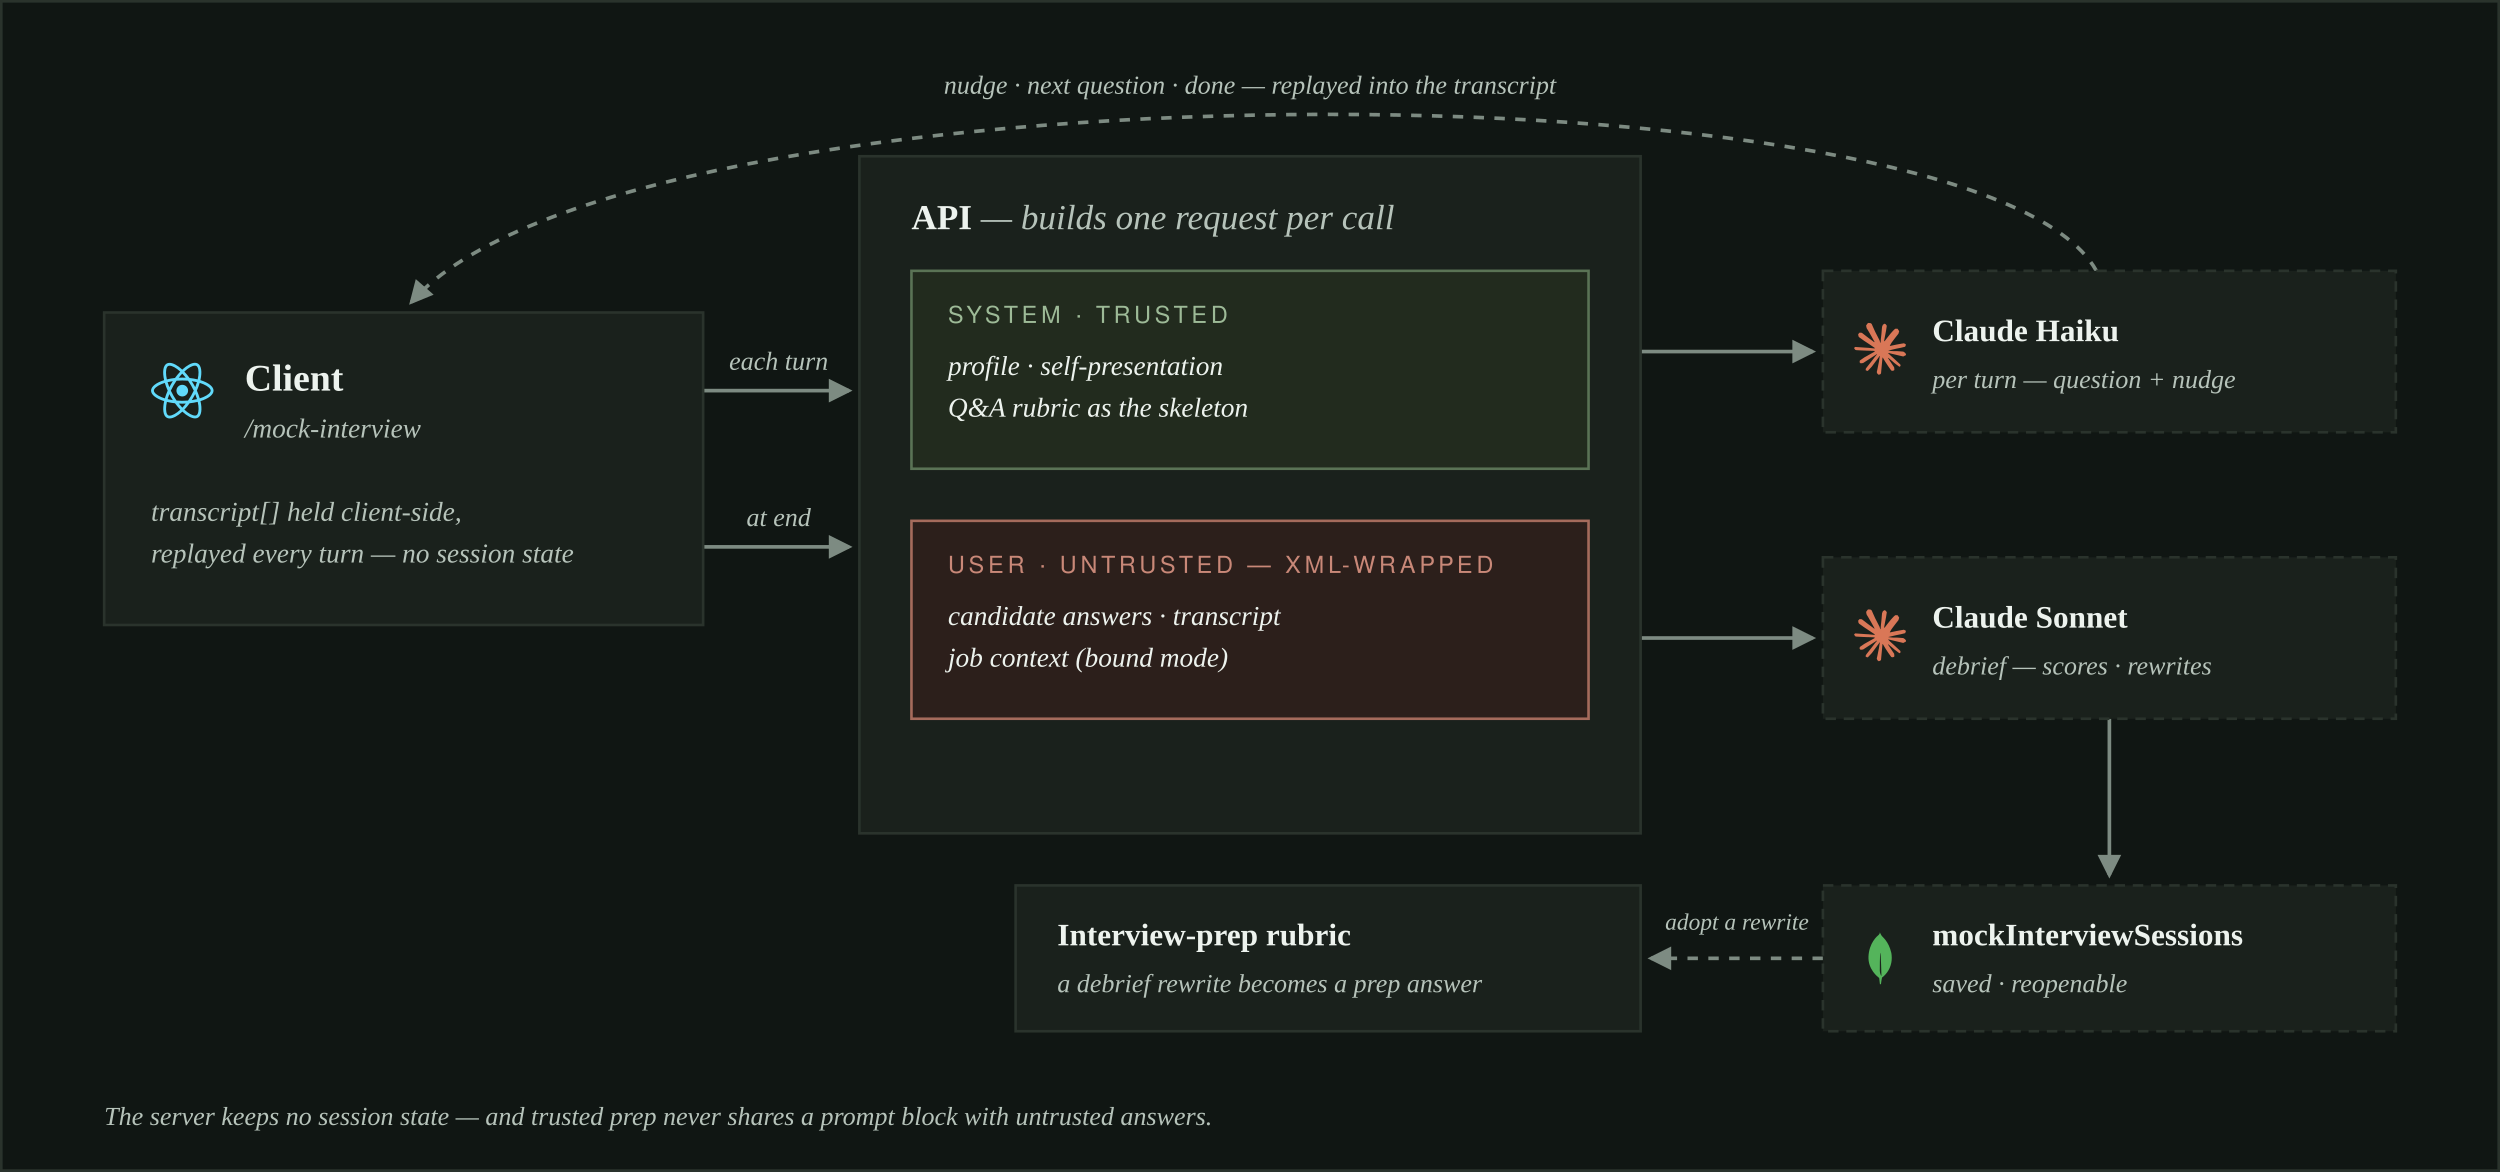
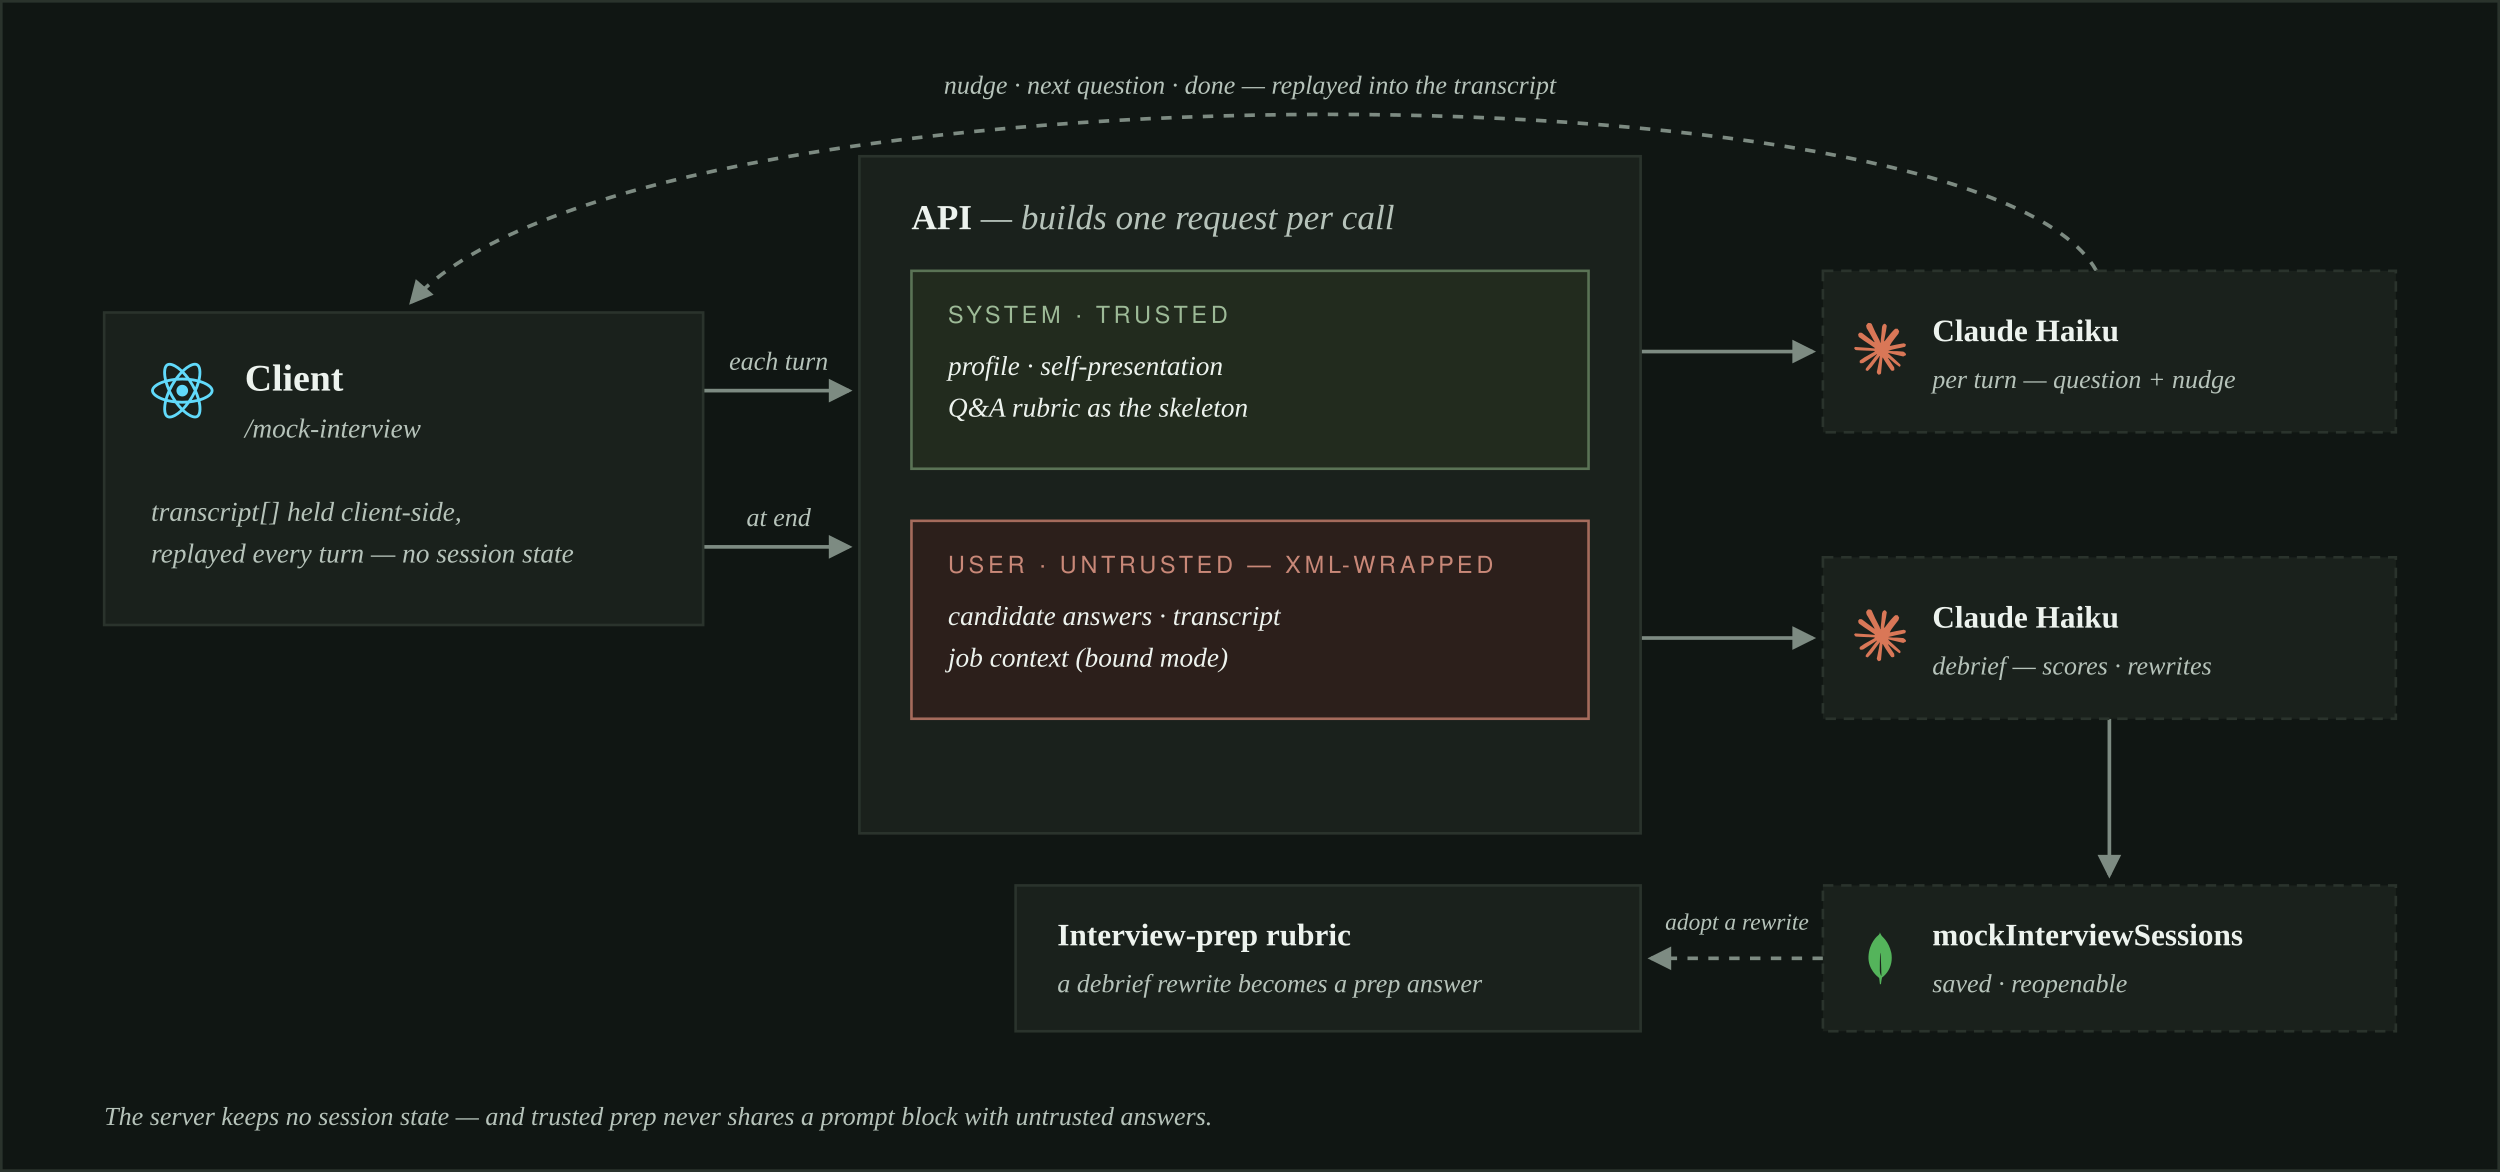
<svg xmlns="http://www.w3.org/2000/svg" viewBox="0 0 960 450" font-family="Georgia, 'Times New Roman', serif">
  <defs>
    <marker id="arr" viewBox="0 0 10 10" refX="8.5" refY="5" markerWidth="6.5" markerHeight="6.5" orient="auto-start-reverse">
      <path d="M0 0 L10 5 L0 10 z" fill="#7d8b82" />
    </marker>
    <path id="icoReact" d="M14.23 12.004a2.236 2.236 0 0 1-2.235 2.236 2.236 2.236 0 0 1-2.236-2.236 2.236 2.236 0 0 1 2.235-2.236 2.236 2.236 0 0 1 2.236 2.236zm2.648-10.69c-1.346 0-3.107.96-4.888 2.622-1.78-1.653-3.542-2.602-4.887-2.602-.41 0-.783.093-1.106.278-1.375.793-1.683 3.264-.973 6.365C1.98 8.917 0 10.42 0 12.004c0 1.59 1.99 3.097 5.043 4.03-.704 3.113-.39 5.588.988 6.38.32.187.69.275 1.102.275 1.345 0 3.107-.96 4.888-2.624 1.78 1.654 3.542 2.603 4.887 2.603.41 0 .783-.09 1.106-.275 1.374-.792 1.683-3.263.973-6.365C22.02 15.096 24 13.59 24 12.004c0-1.59-1.99-3.097-5.043-4.032.704-3.11.39-5.587-.988-6.38-.318-.184-.688-.277-1.092-.278zm-.005 1.09v.006c.225 0 .406.044.558.127.666.382.955 1.835.73 3.704-.054.46-.142.945-.25 1.44-.96-.236-2.006-.417-3.107-.534-.66-.905-1.345-1.727-2.035-2.447 1.592-1.48 3.087-2.292 4.105-2.295zm-9.77.02c1.012 0 2.514.808 4.11 2.28-.686.72-1.37 1.537-2.02 2.442-1.107.117-2.154.298-3.113.538-.112-.49-.195-.964-.254-1.42-.23-1.868.054-3.32.714-3.707.19-.09.4-.127.563-.132zm4.882 3.05c.455.468.91.992 1.36 1.564-.44-.02-.89-.034-1.345-.034-.46 0-.915.01-1.36.034.44-.572.895-1.096 1.345-1.565zM12 8.1c.74 0 1.477.034 2.202.093.406.582.802 1.203 1.183 1.86.372.64.71 1.29 1.018 1.946-.308.655-.646 1.31-1.013 1.95-.38.66-.773 1.288-1.18 1.87-.728.063-1.466.098-2.21.098-.74 0-1.477-.035-2.202-.093-.406-.582-.802-1.204-1.183-1.86-.372-.64-.71-1.29-1.018-1.946.303-.657.646-1.313 1.013-1.954.38-.66.773-1.286 1.18-1.868.728-.064 1.466-.098 2.21-.098zm-3.635.254c-.24.377-.48.763-.704 1.16-.225.39-.435.782-.635 1.174-.265-.656-.49-1.31-.676-1.947.64-.15 1.315-.283 2.015-.386zm7.26 0c.695.103 1.365.23 2.006.387-.18.632-.405 1.282-.66 1.933-.2-.39-.41-.783-.64-1.174-.225-.392-.465-.774-.705-1.146zm3.063.675c.484.15.944.317 1.375.498 1.732.74 2.852 1.708 2.852 2.476-.005.768-1.125 1.74-2.857 2.475-.42.18-.88.342-1.355.493-.28-.958-.646-1.956-1.1-2.98.45-1.017.81-2.01 1.085-2.964zm-13.395.004c.278.96.645 1.957 1.1 2.98-.45 1.017-.812 2.01-1.086 2.964-.484-.15-.944-.318-1.37-.5-1.732-.737-2.852-1.706-2.852-2.474 0-.768 1.12-1.742 2.852-2.476.42-.18.88-.342 1.356-.494zm11.678 4.28c.265.657.49 1.312.676 1.948-.64.157-1.316.29-2.016.39.24-.375.48-.762.705-1.158.225-.39.435-.788.636-1.18zm-9.945.02c.2.392.41.783.64 1.175.23.39.465.772.705 1.143-.695-.102-1.365-.23-2.006-.386.18-.63.406-1.282.66-1.933zM17.92 16.32c.112.493.2.968.254 1.423.23 1.868-.054 3.32-.714 3.708-.147.09-.338.128-.563.128-1.012 0-2.514-.807-4.11-2.28.686-.72 1.37-1.536 2.02-2.44 1.107-.118 2.154-.3 3.113-.54zm-11.83.01c.96.234 2.006.415 3.107.532.66.905 1.345 1.727 2.035 2.446-1.595 1.483-3.092 2.295-4.11 2.295-.22-.005-.406-.05-.553-.132-.666-.38-.955-1.834-.73-3.703.054-.46.142-.944.25-1.438zm4.56.64c.44.02.89.034 1.345.034.46 0 .915-.01 1.36-.034-.44.572-.895 1.095-1.345 1.565-.455-.47-.91-.993-1.36-1.565z" />
    <path id="icoClaude" d="m4.714 15.956 4.717-2.647.079-.231-.079-.128h-.231l-.789-.049-2.696-.073-2.337-.097-2.265-.121-.571-.121-.534-.704.055-.352.48-.322.686.061 1.518.103 2.277.158 1.651.097 2.447.255h.389l.055-.158-.134-.097-.103-.097L6.973 9.836l-2.55-1.688-1.336-.971-.723-.492-.364-.461-.158-1.008.656-.723.88.061.225.061.892.686 1.906 1.475 2.489 1.834.364.303.146-.103.018-.073-.164-.273-1.354-2.447-1.445-2.489-.643-1.032-.17-.619c-.061-.255-.103-.467-.103-.729L6.287.134 6.7 0l.996.134.419.364.619 1.415 1.002 2.228 1.554 3.03.455.898.243.832.091.255h.158v-.146l.128-1.706.237-2.095.231-2.696.079-.759.376-.911.747-.492.583.279.48.686-.067.443-.285 1.852-.559 2.902-.364 1.943h.212l.243-.243.984-1.305 1.651-2.064.729-.82.85-.905.546-.431h1.032l.759 1.129-.34 1.166-1.062 1.348-.88 1.141-1.263 1.7-.789 1.36.073.109.188-.018 2.853-.607 1.542-.279 1.84-.316.832.389.091.395-.328.807-1.967.486-2.307.461-3.436.814-.043.03.049.061 1.548.146.662.036h1.621l3.018.225.789.522.474.638-.079.486-1.214.619-1.639-.389-3.825-.911-1.311-.328h-.182v.109l1.093 1.069 2.003 1.809 2.507 2.331.128.577-.322.455-.34-.049-2.204-1.657-.85-.747-1.925-1.621h-.128v.17l.443.65 2.344 3.521.121 1.081-.17.352-.607.212-.668-.121-1.372-1.925L14.38 17.959l-1.141-1.943-.14.079-.674 7.255-.316.37-.729.279-.607-.461-.322-.747.322-1.475.389-1.925.316-1.53.285-1.9.17-.631-.012-.043-.14.018-1.433 1.967-2.18 2.945-1.724 1.846-.413.164-.716-.37.067-.662.401-.589 2.386-3.036 1.439-1.882.929-1.087-.006-.158h-.055l-6.338 4.116-1.129.146-.486-.455.061-.747.231-.243 1.906-1.311Z" />
    <path id="icoMongo" d="M17.193 9.555c-1.264-5.58-4.252-7.414-4.573-8.115-.28-.394-.53-.954-.735-1.44-.036.495-.055.685-.523 1.184-.723.566-4.438 3.682-4.74 10.02-.282 5.912 4.27 9.435 4.888 9.884l.07.05A73.49 73.49 0 0111.91 24h.481c.114-1.032.284-2.056.51-3.07.417-.296.604-.463.85-.693a11.342 11.342 0 003.639-8.464c.01-.814-.103-1.662-.197-2.218zm-5.336 8.195s0-8.291.275-8.29c.213 0 .49 10.695.49 10.695-.381-.045-.765-1.76-.765-2.405z" />
  </defs>
  <rect x="0" y="0" width="960" height="450" fill="#101613" />
  <rect x="0.5" y="0.5" width="959" height="449" fill="none" stroke="#2a332c" />
  <g stroke="#7d8b82" fill="none" stroke-width="1.4" marker-end="url(#arr)">
    <path d="M270,150 H326" />
    <path d="M270,210 H326" />
    <path d="M630,135 H696" />
    <path d="M630,245 H696" />
    <path d="M805,104 C 760,22 240,22 158,116" stroke-dasharray="4 4" />
    <path d="M810,276 V336" />
    <path d="M700,368 H634" stroke-dasharray="4 4" />
  </g>
  <g font-style="italic" font-size="10" fill="#b6c3ba" text-anchor="middle">
    <text x="299" y="142">each turn</text>
    <text x="299" y="202">at end</text>
    <text x="480" y="36">nudge · next question · done — replayed into the transcript</text>
    <text x="667" y="357" font-size="9">adopt a rewrite</text>
  </g>
  <rect x="40" y="120" width="230" height="120" fill="#1a211c" stroke="#2a332c" />
  <use href="#icoReact" transform="translate(58,138)" fill="#61DAFB" />
  <text x="94" y="150" font-size="14.5" font-weight="700" fill="#edf3ee">Client</text>
  <text x="94" y="168" font-size="10.5" font-style="italic" fill="#b6c3ba">/mock-interview</text>
  <text x="58" y="200" font-size="10.5" font-style="italic" fill="#b6c3ba">transcript[] held client-side,</text>
  <text x="58" y="216" font-size="10.5" font-style="italic" fill="#b6c3ba">replayed every turn — no session state</text>
  <rect x="330" y="60" width="300" height="260" fill="#1a211c" stroke="#2a332c" />
  <text x="350" y="88" font-size="13.5" font-weight="700" fill="#edf3ee">API <tspan font-weight="400" font-style="italic" fill="#b6c3ba">— builds one request per call</tspan>
  </text>
  <rect x="350" y="104" width="260" height="76" fill="#222B1E" stroke="#5A7355" />
  <text x="364" y="124" font-family="Helvetica, Arial, sans-serif" font-size="9" letter-spacing="1.5" fill="#9DBA97">SYSTEM · TRUSTED</text>
  <text x="364" y="144" font-size="10.5" font-style="italic" fill="#edf3ee">profile · self-presentation</text>
  <text x="364" y="160" font-size="10.5" font-style="italic" fill="#edf3ee">Q&amp;A rubric as the skeleton</text>
  <rect x="350" y="200" width="260" height="76" fill="#2C1F1B" stroke="#A56B5C" />
  <text x="364" y="220" font-family="Helvetica, Arial, sans-serif" font-size="9" letter-spacing="1.5" fill="#C98878">USER · UNTRUSTED — XML-WRAPPED</text>
  <text x="364" y="240" font-size="10.5" font-style="italic" fill="#edf3ee">candidate answers · transcript</text>
  <text x="364" y="256" font-size="10.5" font-style="italic" fill="#edf3ee">job context (bound mode)</text>
  <rect x="700" y="104" width="220" height="62" fill="#1a211c" stroke="#2a332c" stroke-dasharray="4 3" />
  <use href="#icoClaude" transform="translate(712,124) scale(0.83)" fill="#D97757" />
  <text x="742" y="131" font-size="12" font-weight="600" fill="#edf3ee">Claude Haiku</text>
  <text x="742" y="149" font-size="10" font-style="italic" fill="#b6c3ba">per turn — question + nudge</text>
  <rect x="700" y="214" width="220" height="62" fill="#1a211c" stroke="#2a332c" stroke-dasharray="4 3" />
  <use href="#icoClaude" transform="translate(712,234) scale(0.83)" fill="#D97757" />
-   <text x="742" y="241" font-size="12" font-weight="600" fill="#edf3ee">Claude Sonnet</text>
+   <text x="742" y="241" font-size="12" font-weight="600" fill="#edf3ee">Claude Haiku</text>
  <text x="742" y="259" font-size="10" font-style="italic" fill="#b6c3ba">debrief — scores · rewrites</text>
  <rect x="700" y="340" width="220" height="56" fill="#1a211c" stroke="#2a332c" stroke-dasharray="4 3" />
  <use href="#icoMongo" transform="translate(712,358) scale(0.83)" fill="#54B45B" />
  <text x="742" y="363" font-size="12" font-weight="600" fill="#edf3ee">mockInterviewSessions</text>
  <text x="742" y="381" font-size="10" font-style="italic" fill="#b6c3ba">saved · reopenable</text>
  <rect x="390" y="340" width="240" height="56" fill="#1a211c" stroke="#2a332c" />
  <text x="406" y="363" font-size="12" font-weight="600" fill="#edf3ee">Interview-prep rubric</text>
  <text x="406" y="381" font-size="10" font-style="italic" fill="#b6c3ba">a debrief rewrite becomes a prep answer</text>
  <text x="40" y="432" font-size="10" font-style="italic" fill="#b6c3ba">The server keeps no session state — and trusted prep never shares a prompt block with untrusted answers.</text>
</svg>
